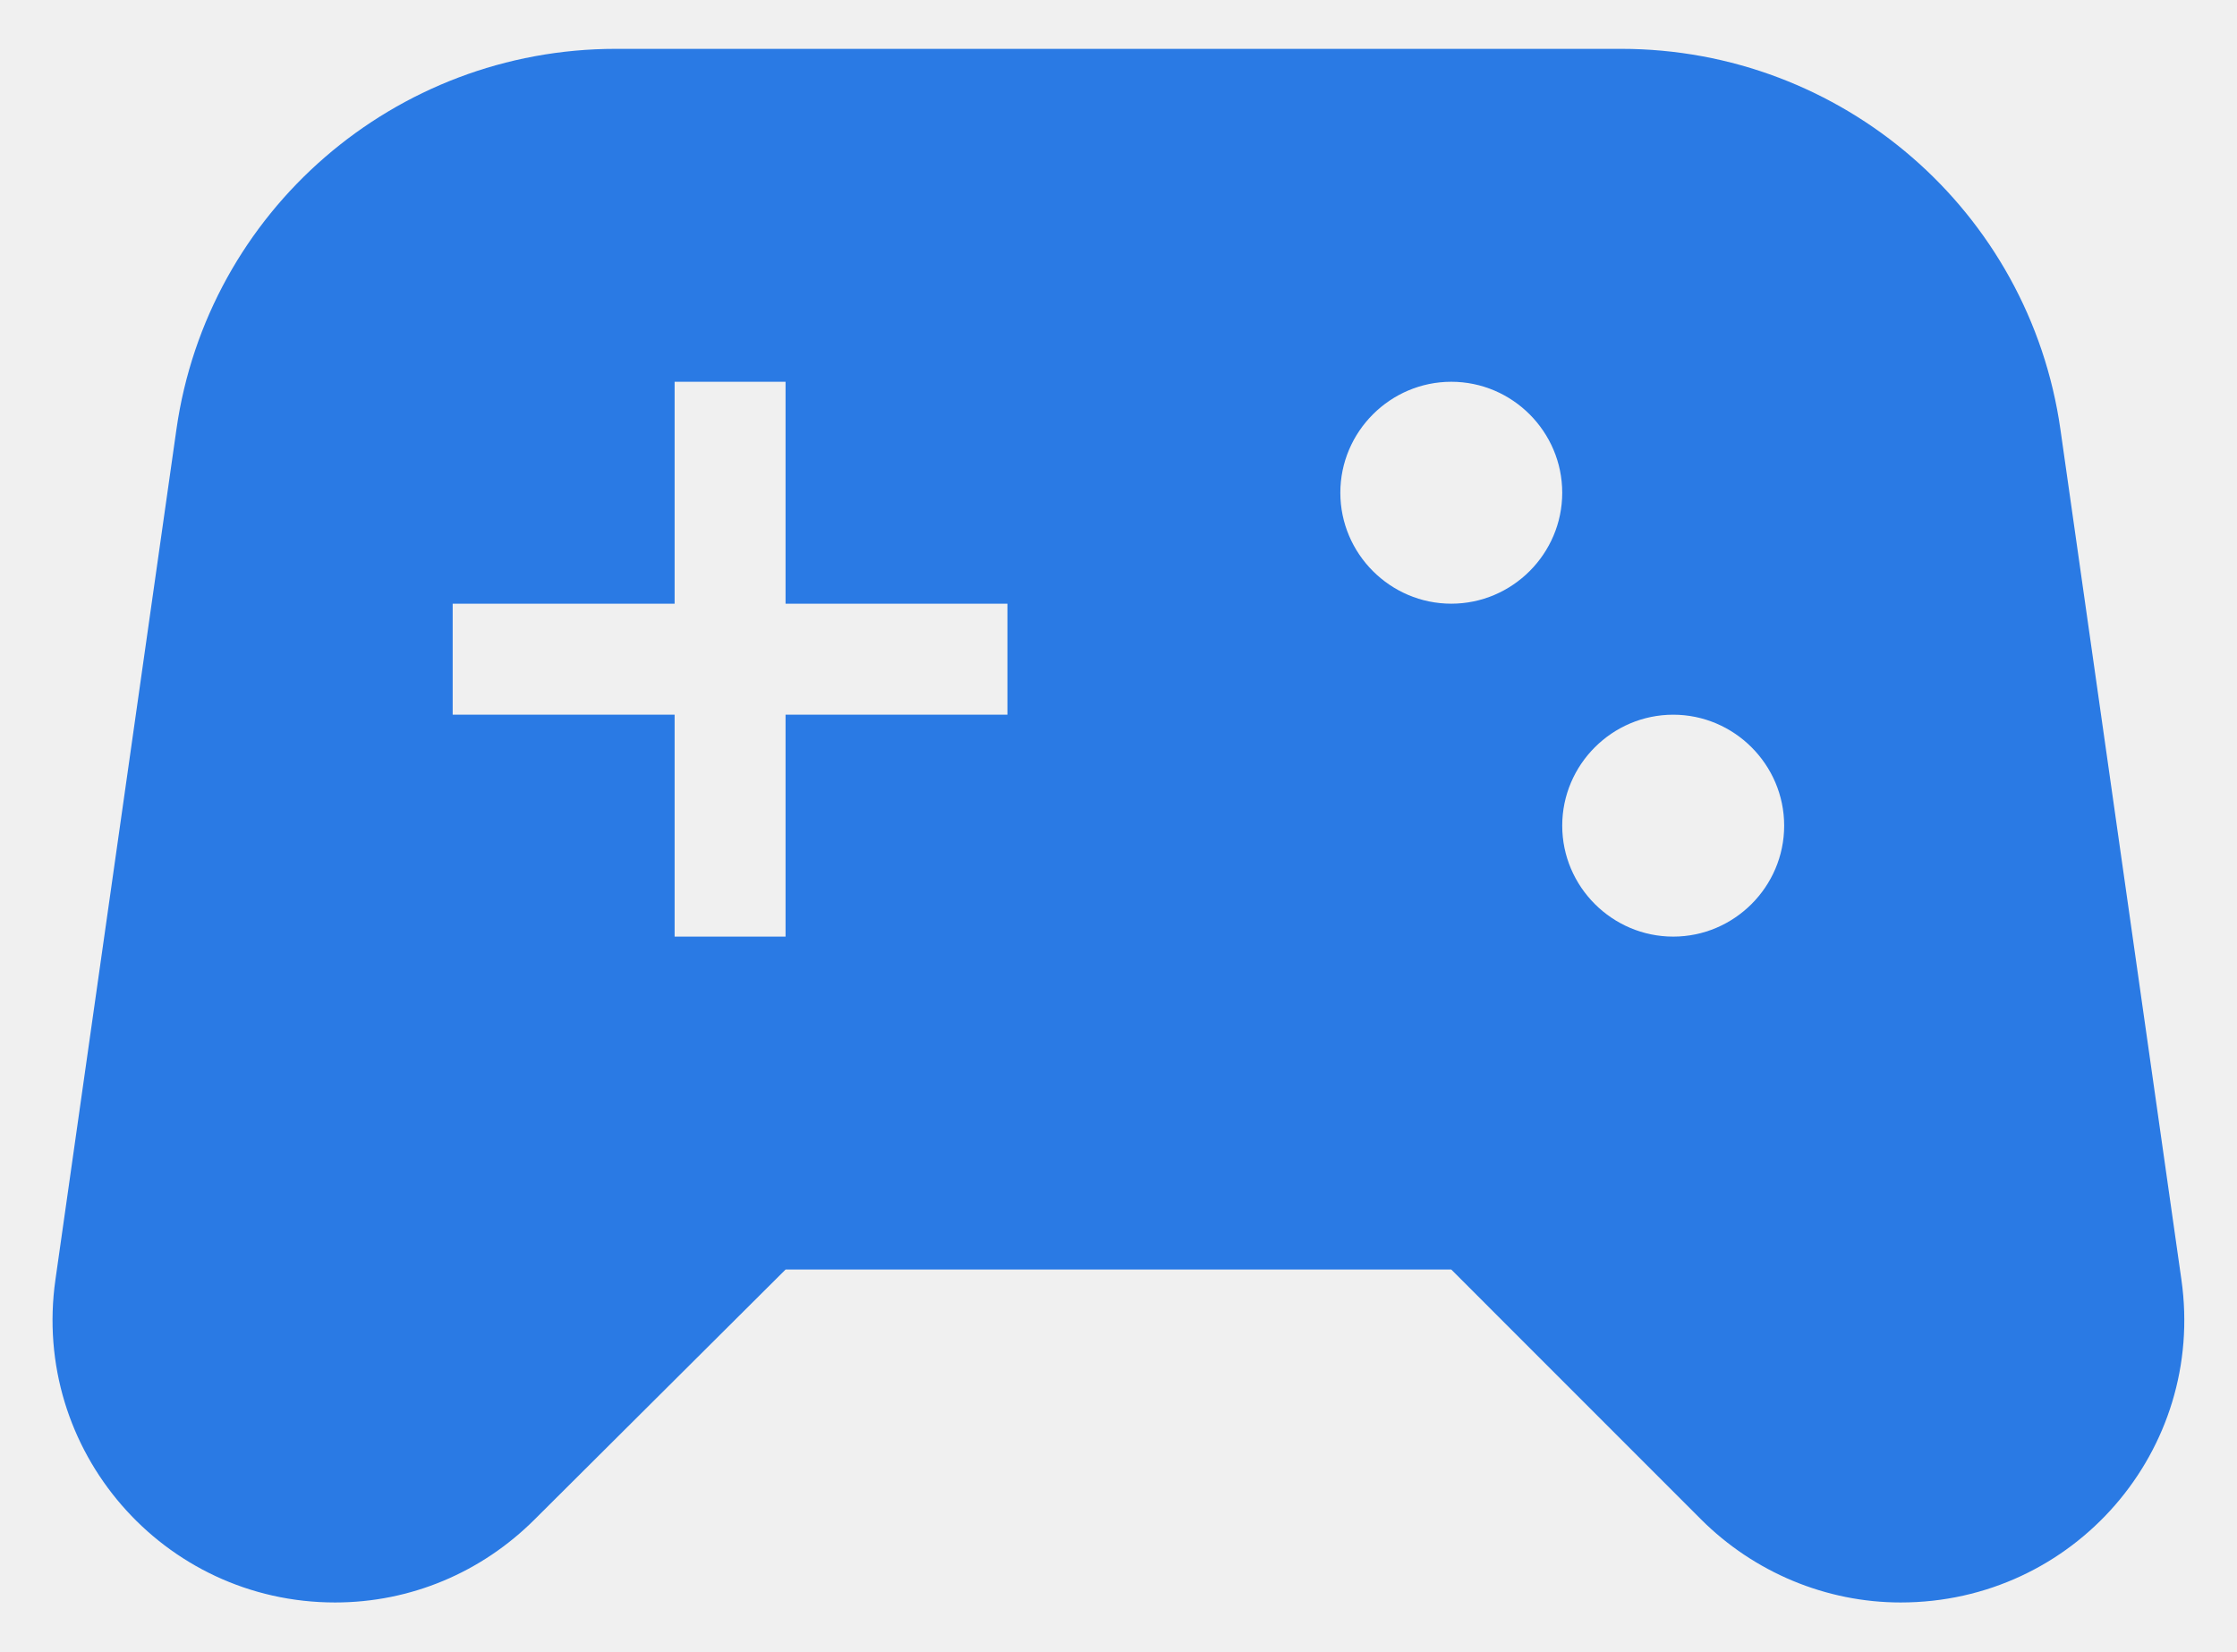
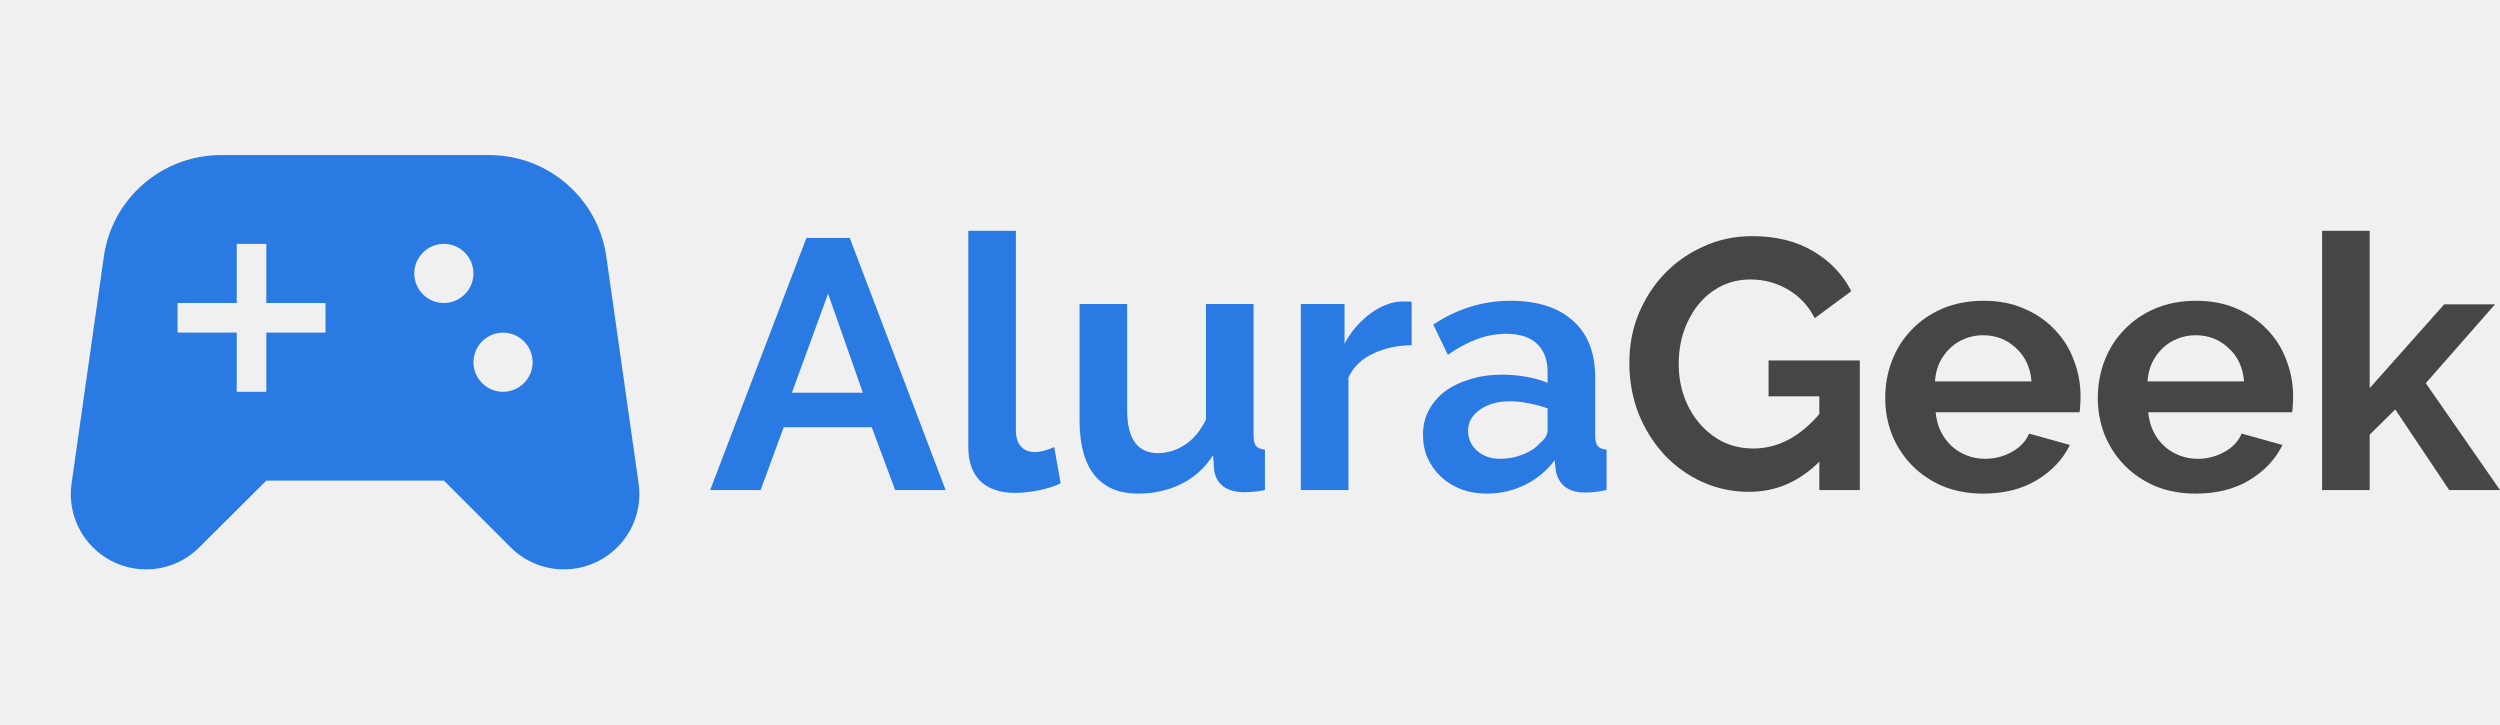
- <svg xmlns="http://www.w3.org/2000/svg" width="42" height="31" viewBox="0 0 42 31" fill="none">
-   <path d="M40.956 24.021L38.685 8.063C38.102 3.958 34.581 0.917 30.436 0.917H11.562C7.416 0.917 3.895 3.958 3.312 8.063L1.041 24.021C0.583 27.229 3.062 30.083 6.291 30.083C7.708 30.083 9.041 29.521 10.041 28.521L14.749 23.833H27.248L31.935 28.521C32.935 29.521 34.289 30.083 35.685 30.083C38.935 30.083 41.414 27.229 40.956 24.021ZM18.915 13.417H14.749V17.583H12.666V13.417H8.499V11.333H12.666V7.167H14.749V11.333H18.915V13.417ZM27.248 11.333C26.102 11.333 25.165 10.396 25.165 9.25C25.165 8.104 26.102 7.167 27.248 7.167C28.394 7.167 29.331 8.104 29.331 9.25C29.331 10.396 28.394 11.333 27.248 11.333ZM31.415 17.583C30.269 17.583 29.331 16.646 29.331 15.5C29.331 14.354 30.269 13.417 31.415 13.417C32.56 13.417 33.498 14.354 33.498 15.5C33.498 16.646 32.56 17.583 31.415 17.583Z" fill="#2A7AE4" />
+ <svg xmlns="http://www.w3.org/2000/svg" width="176" height="51" viewBox="0 0 176 51" fill="none">
+   <g clip-path="url(#clip0_55_1110)">
+     <path d="M44.956 34.021L42.685 18.062C42.102 13.958 38.581 10.917 34.435 10.917H15.562C11.416 10.917 7.895 13.958 7.312 18.062L5.041 34.021C4.583 37.229 7.062 40.083 10.291 40.083C11.708 40.083 13.041 39.521 14.041 38.521L18.749 33.833H31.248L35.935 38.521C36.935 39.521 38.289 40.083 39.685 40.083C42.935 40.083 45.414 37.229 44.956 34.021ZM22.915 23.417H18.749V27.583H16.666V23.417H12.499V21.333H16.666V17.167H18.749V21.333H22.915V23.417ZM31.248 21.333C30.102 21.333 29.165 20.396 29.165 19.25C29.165 18.104 30.102 17.167 31.248 17.167C32.394 17.167 33.331 18.104 33.331 19.25C33.331 20.396 32.394 21.333 31.248 21.333ZM35.415 27.583C34.269 27.583 33.331 26.646 33.331 25.5C33.331 24.354 34.269 23.417 35.415 23.417C36.56 23.417 37.498 24.354 37.498 25.5C37.498 26.646 36.56 27.583 35.415 27.583Z" fill="#2A7AE4" />
+   </g>
+   <path d="M128.081 32.5C126.664 33.917 125.014 34.625 123.131 34.625C121.964 34.625 120.864 34.392 119.831 33.925C118.814 33.458 117.923 32.817 117.156 32C116.406 31.183 115.806 30.225 115.356 29.125C114.923 28.008 114.706 26.808 114.706 25.525C114.706 24.308 114.923 23.167 115.356 22.1C115.806 21.017 116.415 20.075 117.181 19.275C117.964 18.458 118.881 17.817 119.931 17.35C120.981 16.867 122.123 16.625 123.356 16.625C125.022 16.625 126.447 16.975 127.631 17.675C128.831 18.375 129.73 19.317 130.33 20.5L127.756 22.4C127.306 21.517 126.672 20.842 125.856 20.375C125.056 19.908 124.181 19.675 123.231 19.675C122.481 19.675 121.789 19.833 121.156 20.15C120.539 20.467 120.006 20.9 119.556 21.45C119.123 22 118.781 22.633 118.531 23.35C118.298 24.067 118.181 24.825 118.181 25.625C118.181 26.458 118.314 27.242 118.581 27.975C118.848 28.692 119.214 29.317 119.681 29.85C120.148 30.383 120.698 30.808 121.331 31.125C121.981 31.425 122.681 31.575 123.431 31.575C125.147 31.575 126.697 30.767 128.081 29.15V27.9H124.506V25.375H130.93V34.5H128.081V32.5Z" fill="#464646" />
+   <path d="M139.62 34.75C138.57 34.75 137.62 34.575 136.77 34.225C135.92 33.858 135.195 33.367 134.595 32.75C133.995 32.133 133.529 31.417 133.195 30.6C132.879 29.783 132.721 28.925 132.721 28.025C132.721 27.092 132.879 26.217 133.195 25.4C133.512 24.567 133.97 23.842 134.57 23.225C135.17 22.592 135.895 22.092 136.745 21.725C137.612 21.358 138.579 21.175 139.645 21.175C140.712 21.175 141.662 21.358 142.495 21.725C143.345 22.092 144.062 22.583 144.645 23.2C145.245 23.817 145.695 24.533 145.995 25.35C146.311 26.167 146.47 27.017 146.47 27.9C146.47 28.117 146.461 28.325 146.445 28.525C146.445 28.725 146.428 28.892 146.395 29.025H136.27C136.32 29.542 136.445 30 136.645 30.4C136.845 30.8 137.104 31.142 137.42 31.425C137.737 31.708 138.095 31.925 138.495 32.075C138.895 32.225 139.312 32.3 139.745 32.3C140.412 32.3 141.037 32.142 141.62 31.825C142.22 31.492 142.628 31.058 142.845 30.525L145.72 31.325C145.236 32.325 144.462 33.15 143.395 33.8C142.345 34.433 141.087 34.75 139.62 34.75ZM143.02 26.85C142.937 25.867 142.57 25.083 141.92 24.5C141.287 23.9 140.512 23.6 139.595 23.6C139.145 23.6 138.72 23.683 138.32 23.85C137.937 24 137.595 24.217 137.295 24.5C136.995 24.783 136.745 25.125 136.545 25.525C136.362 25.925 136.254 26.367 136.22 26.85H143.02Z" fill="#464646" />
+   <path d="M154.585 34.75C153.535 34.75 152.585 34.575 151.735 34.225C150.885 33.858 150.16 33.367 149.56 32.75C148.96 32.133 148.494 31.417 148.16 30.6C147.844 29.783 147.686 28.925 147.686 28.025C147.686 27.092 147.844 26.217 148.16 25.4C148.477 24.567 148.935 23.842 149.535 23.225C150.135 22.592 150.86 22.092 151.71 21.725C152.577 21.358 153.543 21.175 154.61 21.175C155.677 21.175 156.627 21.358 157.46 21.725C158.31 22.092 159.027 22.583 159.61 23.2C160.21 23.817 160.66 24.533 160.96 25.35C161.276 26.167 161.435 27.017 161.435 27.9C161.435 28.117 161.426 28.325 161.41 28.525C161.41 28.725 161.393 28.892 161.36 29.025H151.235C151.285 29.542 151.41 30 151.61 30.4C151.81 30.8 152.069 31.142 152.385 31.425C152.702 31.708 153.06 31.925 153.46 32.075C153.86 32.225 154.277 32.3 154.71 32.3C155.377 32.3 156.002 32.142 156.585 31.825C157.185 31.492 157.593 31.058 157.81 30.525L160.685 31.325C160.201 32.325 159.427 33.15 158.36 33.8C157.31 34.433 156.052 34.75 154.585 34.75ZM157.985 26.85C157.902 25.867 157.535 25.083 156.885 24.5C156.252 23.9 155.477 23.6 154.56 23.6C154.11 23.6 153.685 23.683 153.285 23.85C152.902 24 152.56 24.217 152.26 24.5C151.96 24.783 151.71 25.125 151.51 25.525C151.327 25.925 151.219 26.367 151.185 26.85H157.985Z" fill="#464646" />
+   <path d="M172.425 34.5L168.625 28.825L166.825 30.6V34.5H163.475V16.25H166.825V27.325L172.075 21.425H175.65L170.775 26.975L176 34.5H172.425Z" fill="#464646" />
+   <path d="M56.772 16.75H59.822L66.571 34.5H63.021L61.371 30.075H55.172L53.547 34.5H49.997L56.772 16.75ZM60.746 27.65L58.297 20.675L55.747 27.65H60.746Z" fill="#2A7AE4" />
+   <path d="M68.168 16.25H71.518V30.3C71.518 30.783 71.634 31.158 71.868 31.425C72.101 31.692 72.434 31.825 72.868 31.825C73.068 31.825 73.284 31.792 73.518 31.725C73.768 31.658 74.001 31.575 74.218 31.475L74.668 34.025C74.218 34.242 73.693 34.408 73.093 34.525C72.493 34.642 71.951 34.7 71.468 34.7C70.418 34.7 69.601 34.425 69.018 33.875C68.451 33.308 68.168 32.508 68.168 31.475V16.25Z" fill="#2A7AE4" />
+   <path d="M80.127 34.75C78.777 34.75 77.752 34.317 77.052 33.45C76.352 32.583 76.002 31.3 76.002 29.6V21.4H79.352V28.875C79.352 30.892 80.077 31.9 81.527 31.9C82.177 31.9 82.802 31.708 83.402 31.325C84.018 30.925 84.518 30.325 84.901 29.525V21.4H88.251V30.65C88.251 31 88.31 31.25 88.426 31.4C88.56 31.55 88.768 31.633 89.051 31.65V34.5C88.718 34.567 88.435 34.608 88.201 34.625C87.985 34.642 87.785 34.65 87.601 34.65C87.001 34.65 86.51 34.517 86.126 34.25C85.76 33.967 85.543 33.583 85.477 33.1L85.401 32.05C84.818 32.95 84.068 33.625 83.152 34.075C82.235 34.525 81.227 34.75 80.127 34.75Z" fill="#2A7AE4" />
+   <path d="M99.38 24.3C98.363 24.317 97.455 24.517 96.655 24.9C95.855 25.267 95.28 25.825 94.93 26.575V34.5H91.58V21.4H94.655V24.2C94.888 23.75 95.163 23.35 95.48 23C95.797 22.633 96.138 22.317 96.505 22.05C96.872 21.783 97.238 21.583 97.605 21.45C97.988 21.3 98.355 21.225 98.705 21.225C98.888 21.225 99.022 21.225 99.105 21.225C99.205 21.225 99.296 21.233 99.38 21.25V24.3Z" fill="#2A7AE4" />
+   <path d="M104.652 34.75C104.018 34.75 103.427 34.65 102.877 34.45C102.327 34.233 101.852 33.942 101.452 33.575C101.052 33.192 100.735 32.75 100.502 32.25C100.285 31.75 100.177 31.2 100.177 30.6C100.177 29.983 100.31 29.417 100.577 28.9C100.86 28.367 101.243 27.917 101.727 27.55C102.227 27.183 102.818 26.9 103.502 26.7C104.185 26.483 104.935 26.375 105.752 26.375C106.335 26.375 106.901 26.425 107.451 26.525C108.018 26.625 108.518 26.767 108.951 26.95V26.2C108.951 25.333 108.701 24.667 108.201 24.2C107.718 23.733 106.993 23.5 106.027 23.5C105.327 23.5 104.643 23.625 103.977 23.875C103.31 24.125 102.627 24.492 101.927 24.975L100.902 22.85C102.585 21.733 104.402 21.175 106.352 21.175C108.235 21.175 109.693 21.642 110.726 22.575C111.776 23.492 112.301 24.825 112.301 26.575V30.65C112.301 31 112.359 31.25 112.476 31.4C112.609 31.55 112.818 31.633 113.101 31.65V34.5C112.534 34.617 112.043 34.675 111.626 34.675C110.993 34.675 110.501 34.533 110.151 34.25C109.818 33.967 109.61 33.592 109.526 33.125L109.451 32.4C108.868 33.167 108.16 33.75 107.326 34.15C106.493 34.55 105.602 34.75 104.652 34.75ZM105.602 32.3C106.168 32.3 106.701 32.2 107.201 32C107.718 31.8 108.118 31.533 108.401 31.2C108.768 30.917 108.951 30.6 108.951 30.25V28.75C108.551 28.6 108.118 28.483 107.651 28.4C107.185 28.3 106.735 28.25 106.302 28.25C105.435 28.25 104.727 28.45 104.177 28.85C103.627 29.233 103.352 29.725 103.352 30.325C103.352 30.892 103.568 31.367 104.002 31.75C104.435 32.117 104.968 32.3 105.602 32.3Z" fill="#2A7AE4" />
+   <defs>
+     <clipPath id="clip0_55_1110">
+       <rect width="49.997" height="50" fill="white" transform="translate(0 0.5)" />
+     </clipPath>
+   </defs>
</svg>
